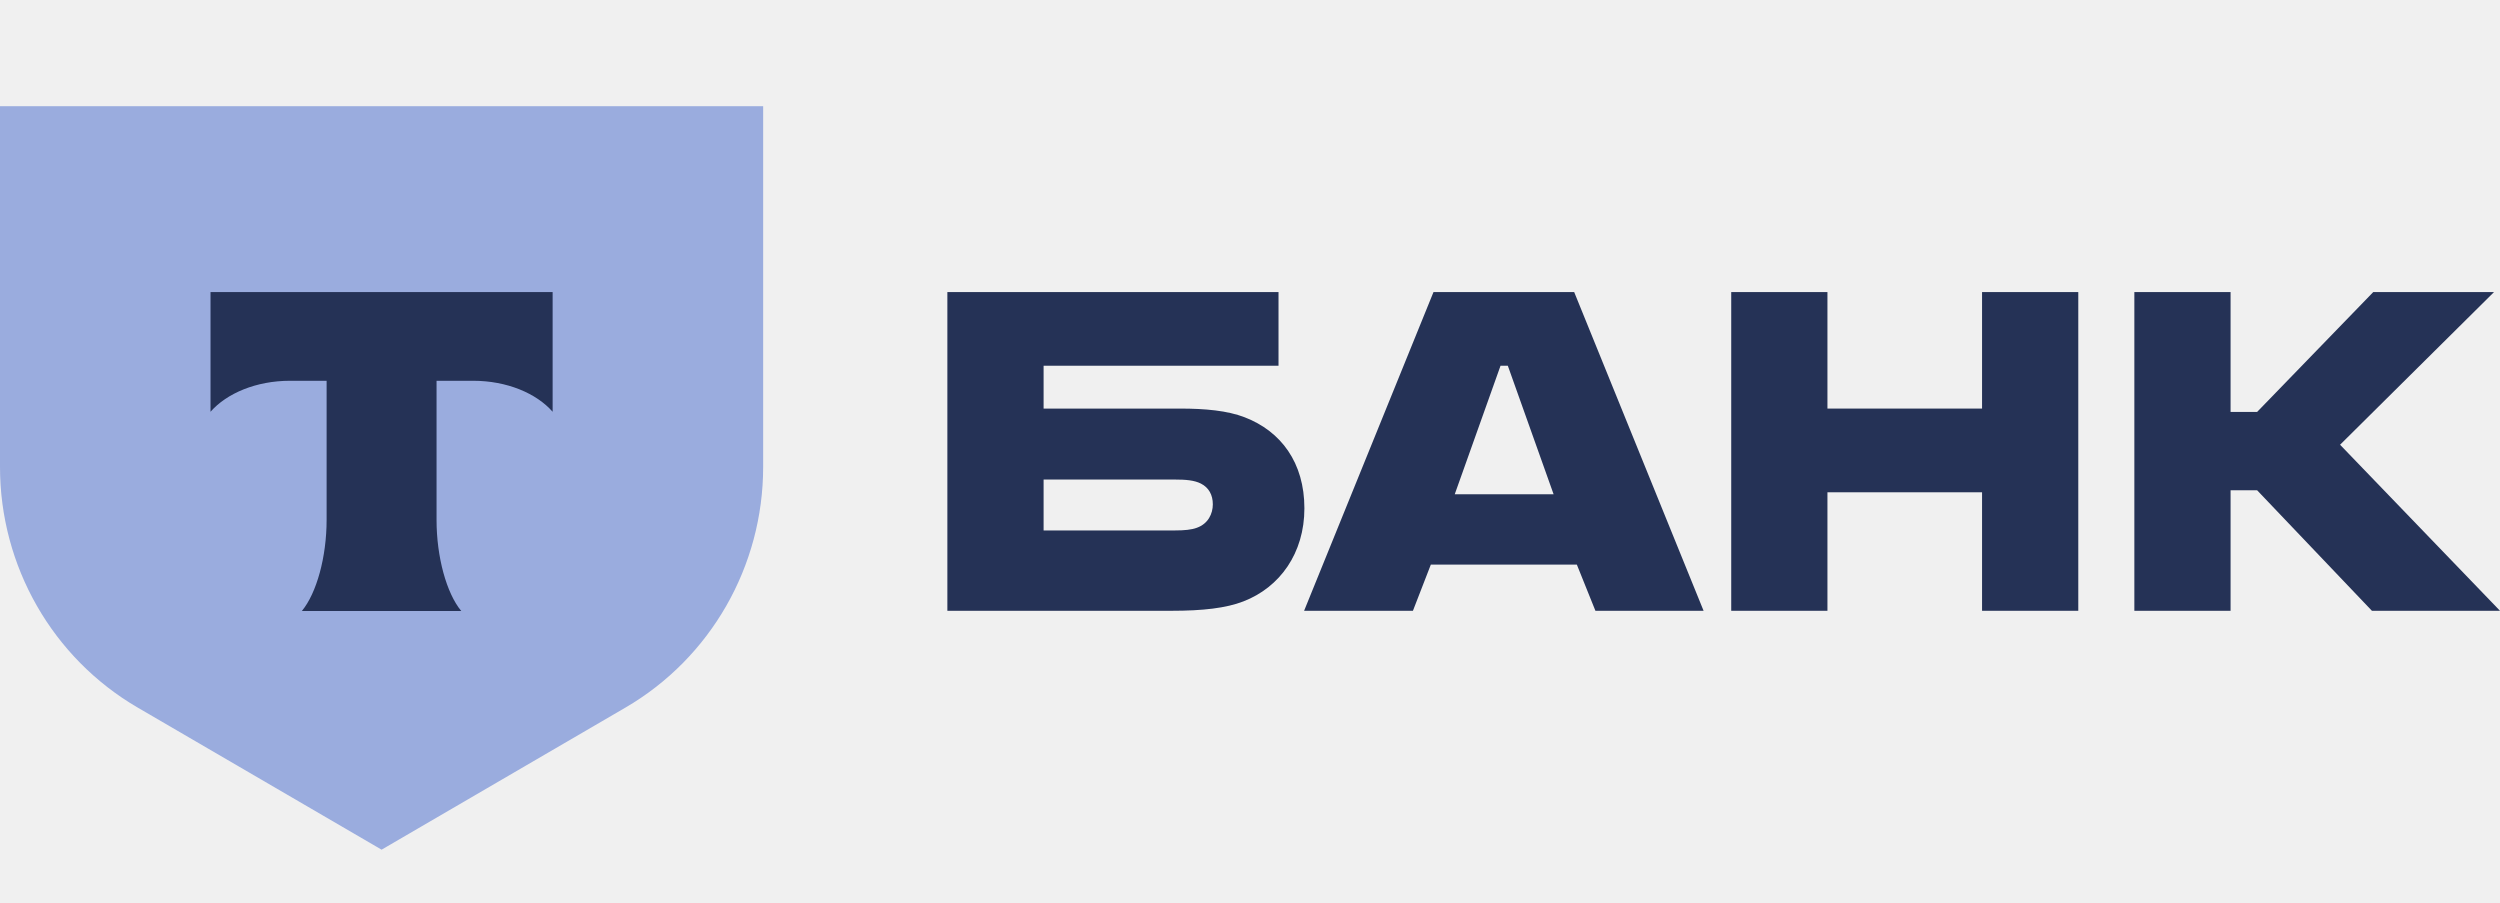
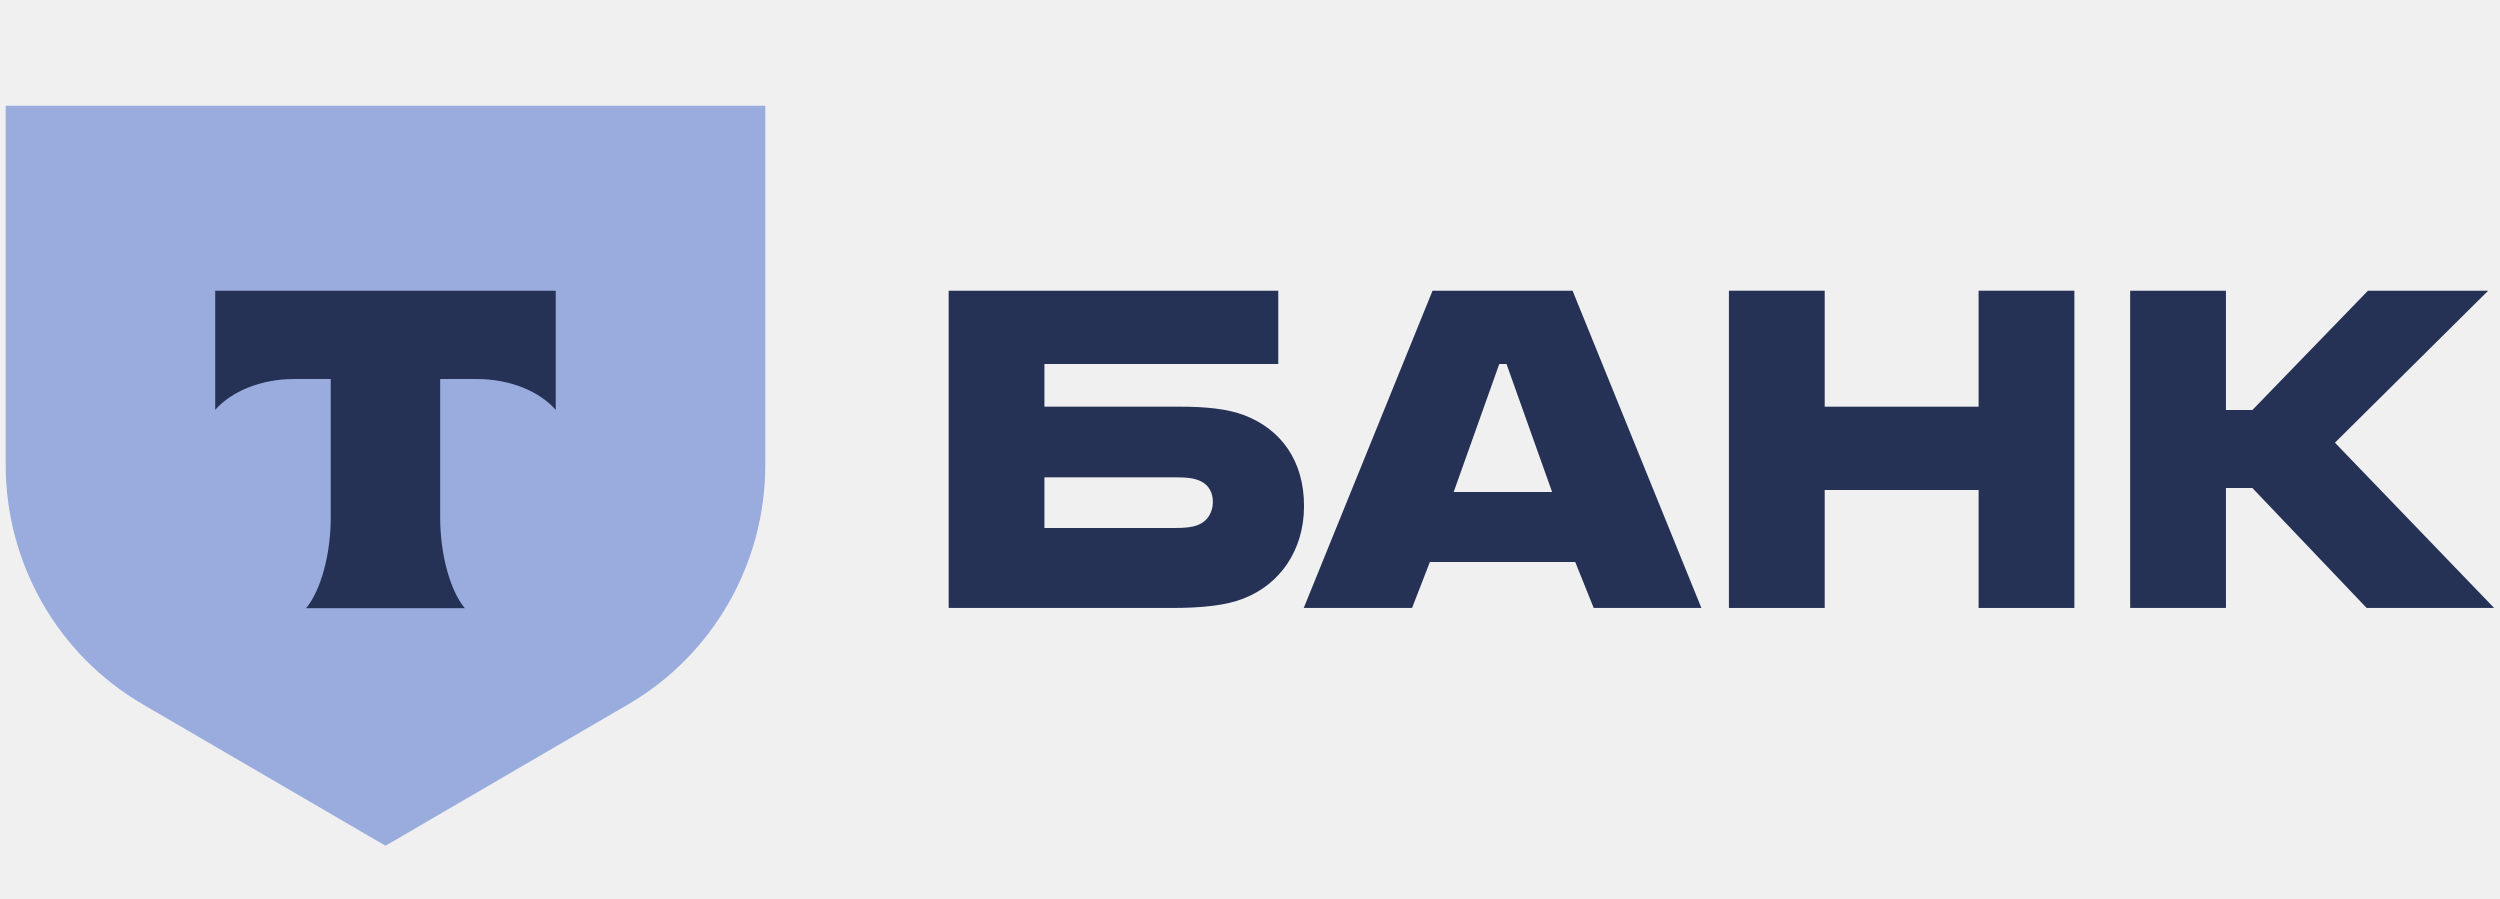
- <svg xmlns="http://www.w3.org/2000/svg" width="216" height="78" viewBox="0 0 216 78" fill="none">
-   <path d="M107.54 36.053C106.049 35.474 104.1 35.301 101.978 35.301H90.167V31.599H110.464V25.235H81.853V52.772H101.233C103.928 52.772 105.934 52.541 107.425 51.962C110.579 50.747 112.7 47.797 112.7 43.921C112.7 39.987 110.693 37.268 107.54 36.053ZM103.411 45.598C102.953 45.772 102.322 45.83 101.519 45.83H90.167V41.433H101.519C102.437 41.433 103.182 41.491 103.756 41.78C104.443 42.127 104.788 42.764 104.788 43.573C104.788 44.383 104.386 45.251 103.411 45.598Z" fill="#253256" />
-   <path d="M136.009 25.235H123.854L112.674 52.772H122.077L123.625 48.78H136.239L137.844 52.772H147.19L136.009 25.235ZM125.689 42.706L129.646 31.599H130.276L134.232 42.706H125.689Z" fill="#253256" />
-   <path d="M157.891 42.533V52.772H149.578V25.235H157.891V35.301H171.25V25.235H179.564V52.772H171.25V42.533H157.891Z" fill="#253256" />
-   <path d="M192.722 42.359V52.772H184.408V25.235H192.722V35.591H195.015L205.049 25.235H215.483L202.182 38.425L216 52.772H204.934L195.015 42.359H192.722Z" fill="#253256" />
-   <path d="M0 9.177H65.937V40.342C65.937 48.92 61.402 56.846 54.04 61.135L32.969 73.412L11.897 61.135C4.535 56.846 7.5572e-06 48.92 7.5572e-06 40.342L0 9.177Z" fill="#9AACDE" />
-   <path fill-rule="evenodd" clip-rule="evenodd" d="M18.189 25.235V35.577C19.591 33.98 22.139 32.899 25.053 32.899H28.219V44.92C28.219 48.119 27.358 51.25 26.08 52.79H39.852C38.577 51.249 37.718 48.121 37.718 44.927V32.899H40.884C43.798 32.899 46.346 33.98 47.747 35.577V25.235H18.189Z" fill="#253256" />
+ <svg xmlns="http://www.w3.org/2000/svg" width="217" height="78" viewBox="0 0 217 78" fill="none">
+   <g clip-path="url(#clip0_24_2450)">
+     <path d="M108.03 36.052C106.539 35.474 104.59 35.3 102.469 35.3H90.657V31.598H110.954V25.234H82.344V52.771H101.723C104.418 52.771 106.424 52.54 107.915 51.961C111.069 50.746 113.19 47.796 113.19 43.92C113.19 39.986 111.183 37.267 108.03 36.052ZM103.902 45.597C103.443 45.771 102.813 45.829 102.01 45.829H90.657V41.432H102.01C102.927 41.432 103.672 41.49 104.246 41.779C104.934 42.126 105.278 42.763 105.278 43.572C105.278 44.383 104.877 45.25 103.902 45.597Z" fill="#253256" />
+     <path d="M136.499 25.234H124.344L113.164 52.771H122.567L124.115 48.779H136.729L138.334 52.771H147.68L136.499 25.234ZM126.179 42.705L130.136 31.598H130.766L134.722 42.705H126.179Z" fill="#253256" />
+     <path d="M158.384 42.532V52.771H150.07V25.234H158.384V35.3H171.743V25.234H180.056V52.771H171.743V42.532H158.384Z" fill="#253256" />
+     <path d="M193.212 42.358V52.771H184.898V25.234H193.212V35.59H195.505L205.539 25.234H215.974L202.672 38.424L216.49 52.771H205.424L195.505 42.358H193.212Z" fill="#253256" />
+     <path d="M0.492 9.176H66.429V40.341C66.429 48.919 61.894 56.845 54.532 61.134L33.461 73.411L12.389 61.134C5.027 56.845 0.492 48.919 0.492 40.341L0.492 9.176Z" fill="#9AACDE" />
+     <path fill-rule="evenodd" clip-rule="evenodd" d="M18.68 25.234V35.576C20.081 33.979 22.629 32.898 25.543 32.898H28.709V44.919C28.709 48.118 27.848 51.249 26.57 52.789H40.342C39.067 51.248 38.208 48.12 38.208 44.926V32.898H41.374C44.288 32.898 46.836 33.979 48.238 35.576V25.234H18.68Z" fill="#253256" />
+   </g>
+   <defs>
+     <clipPath id="clip0_24_2450">
+       <rect width="216" height="78" fill="white" transform="translate(0.492188)" />
+     </clipPath>
+   </defs>
</svg>
